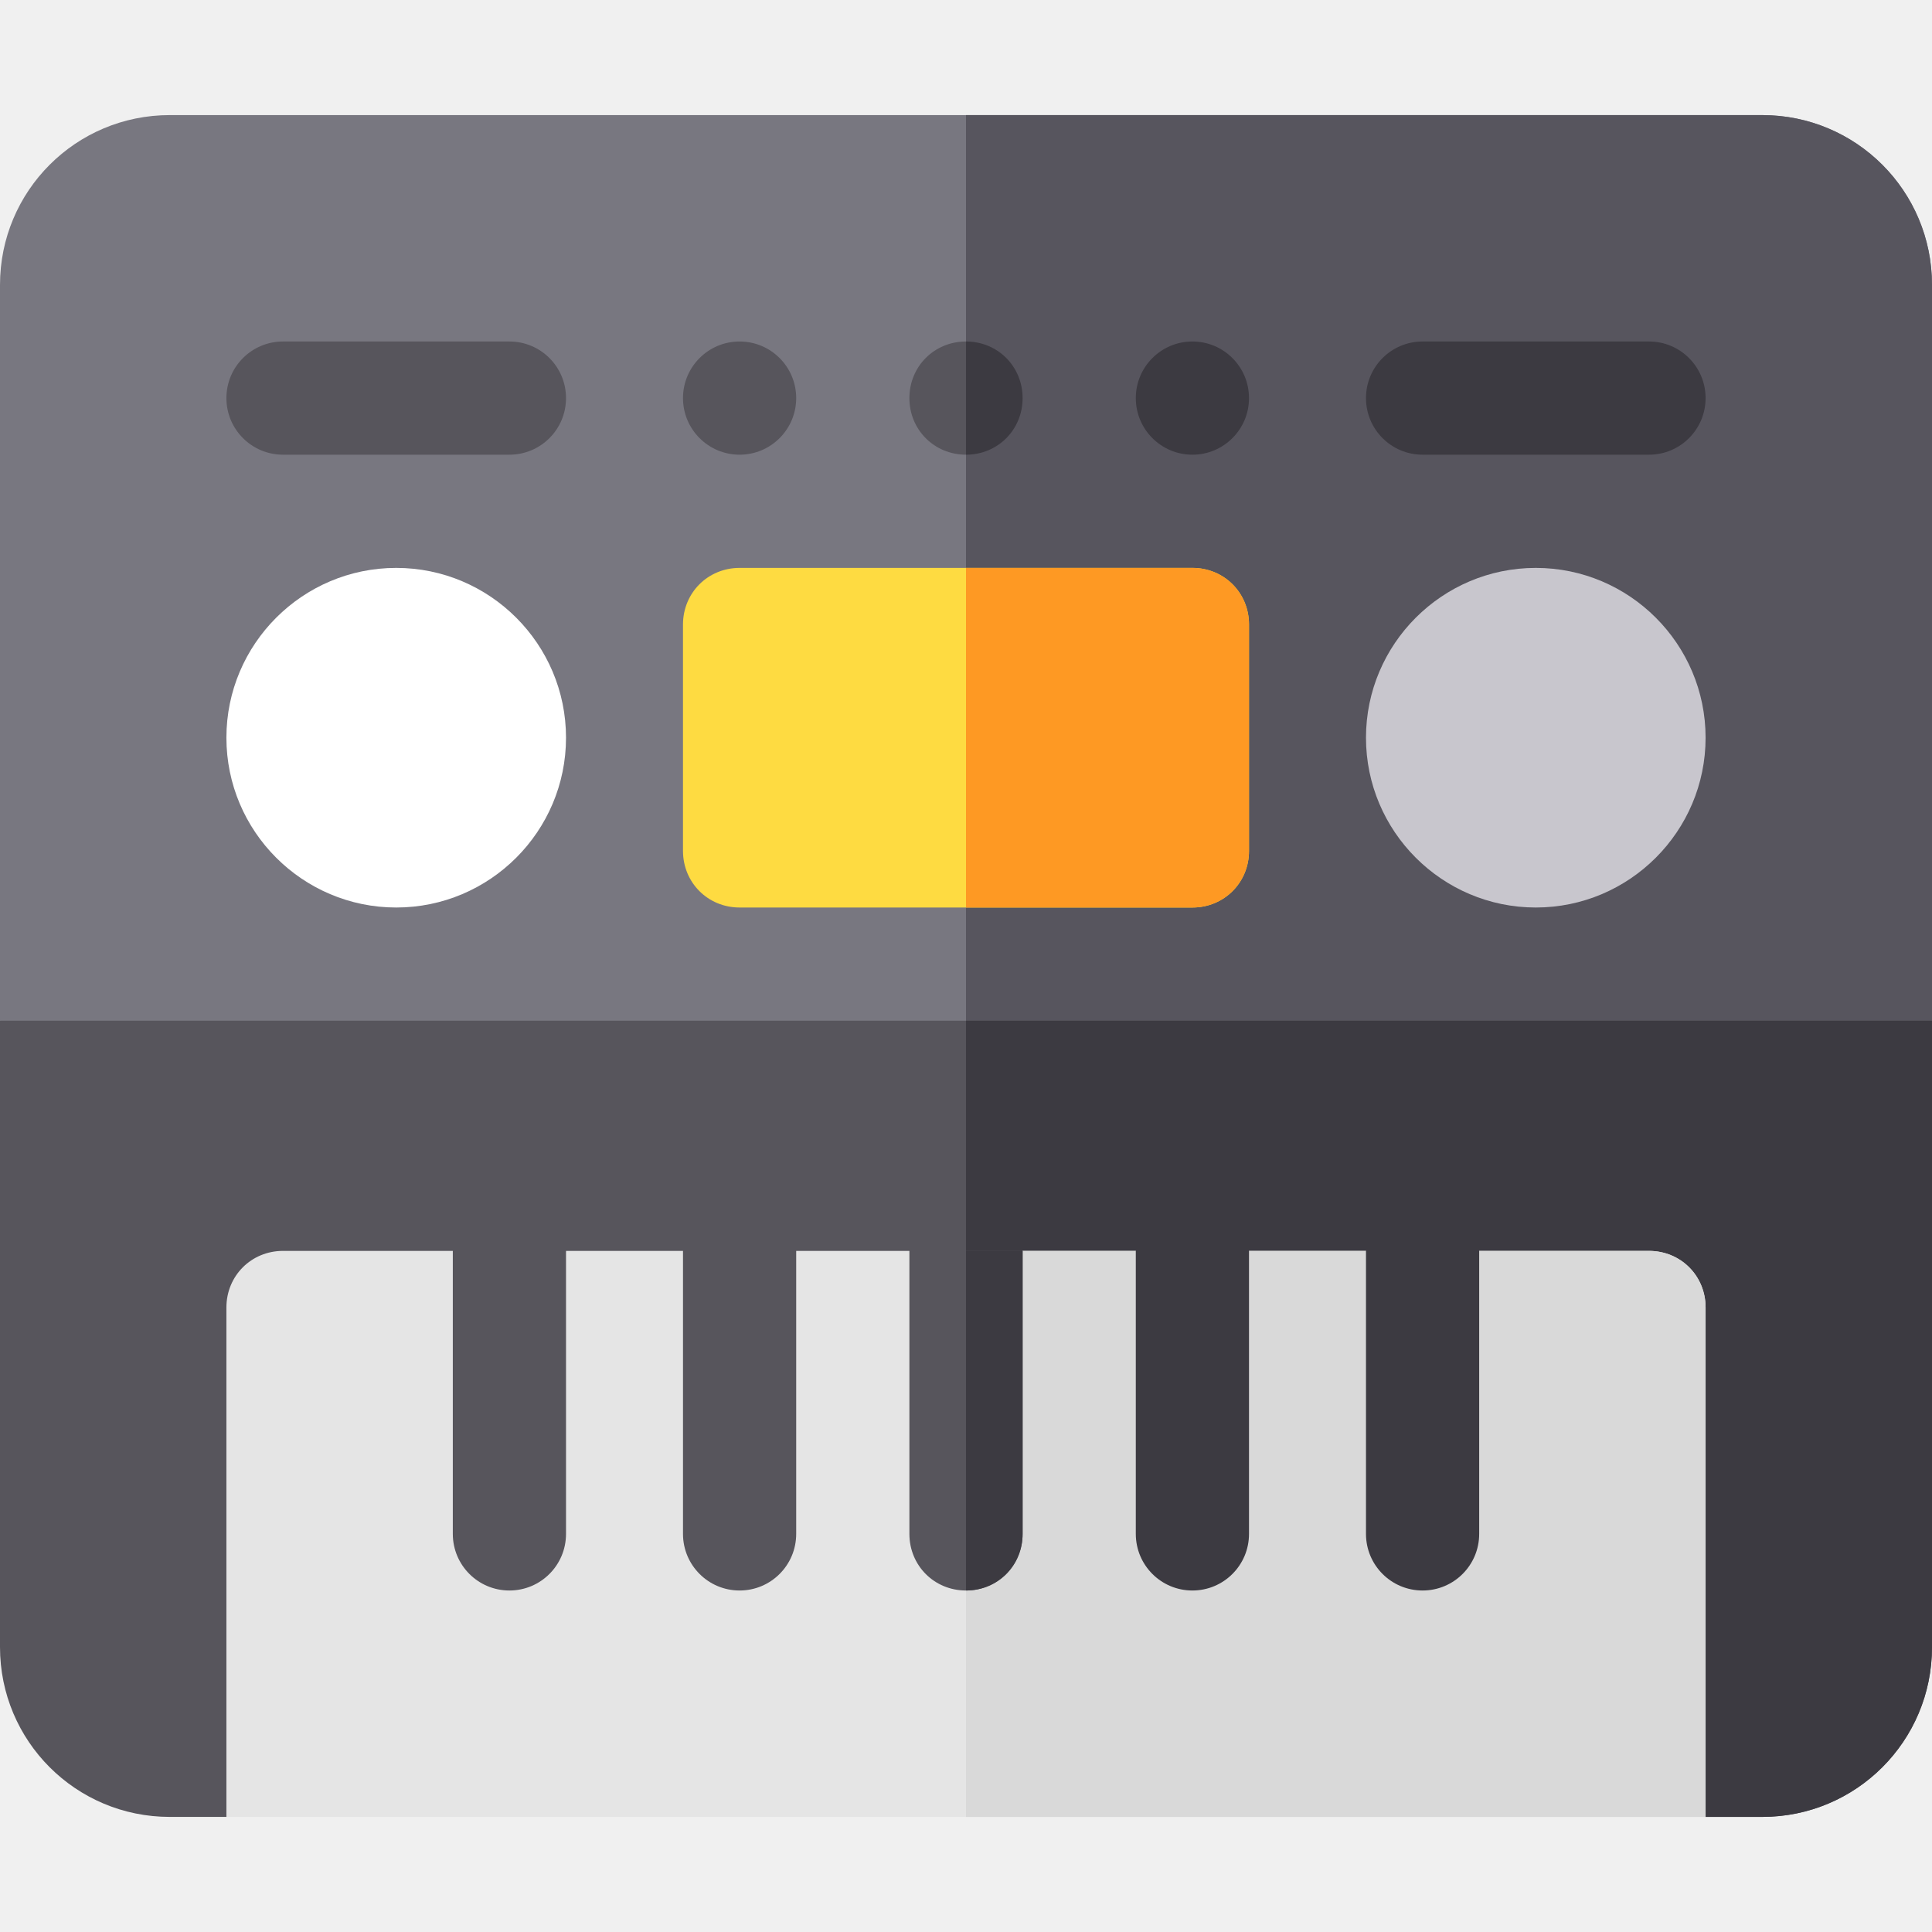
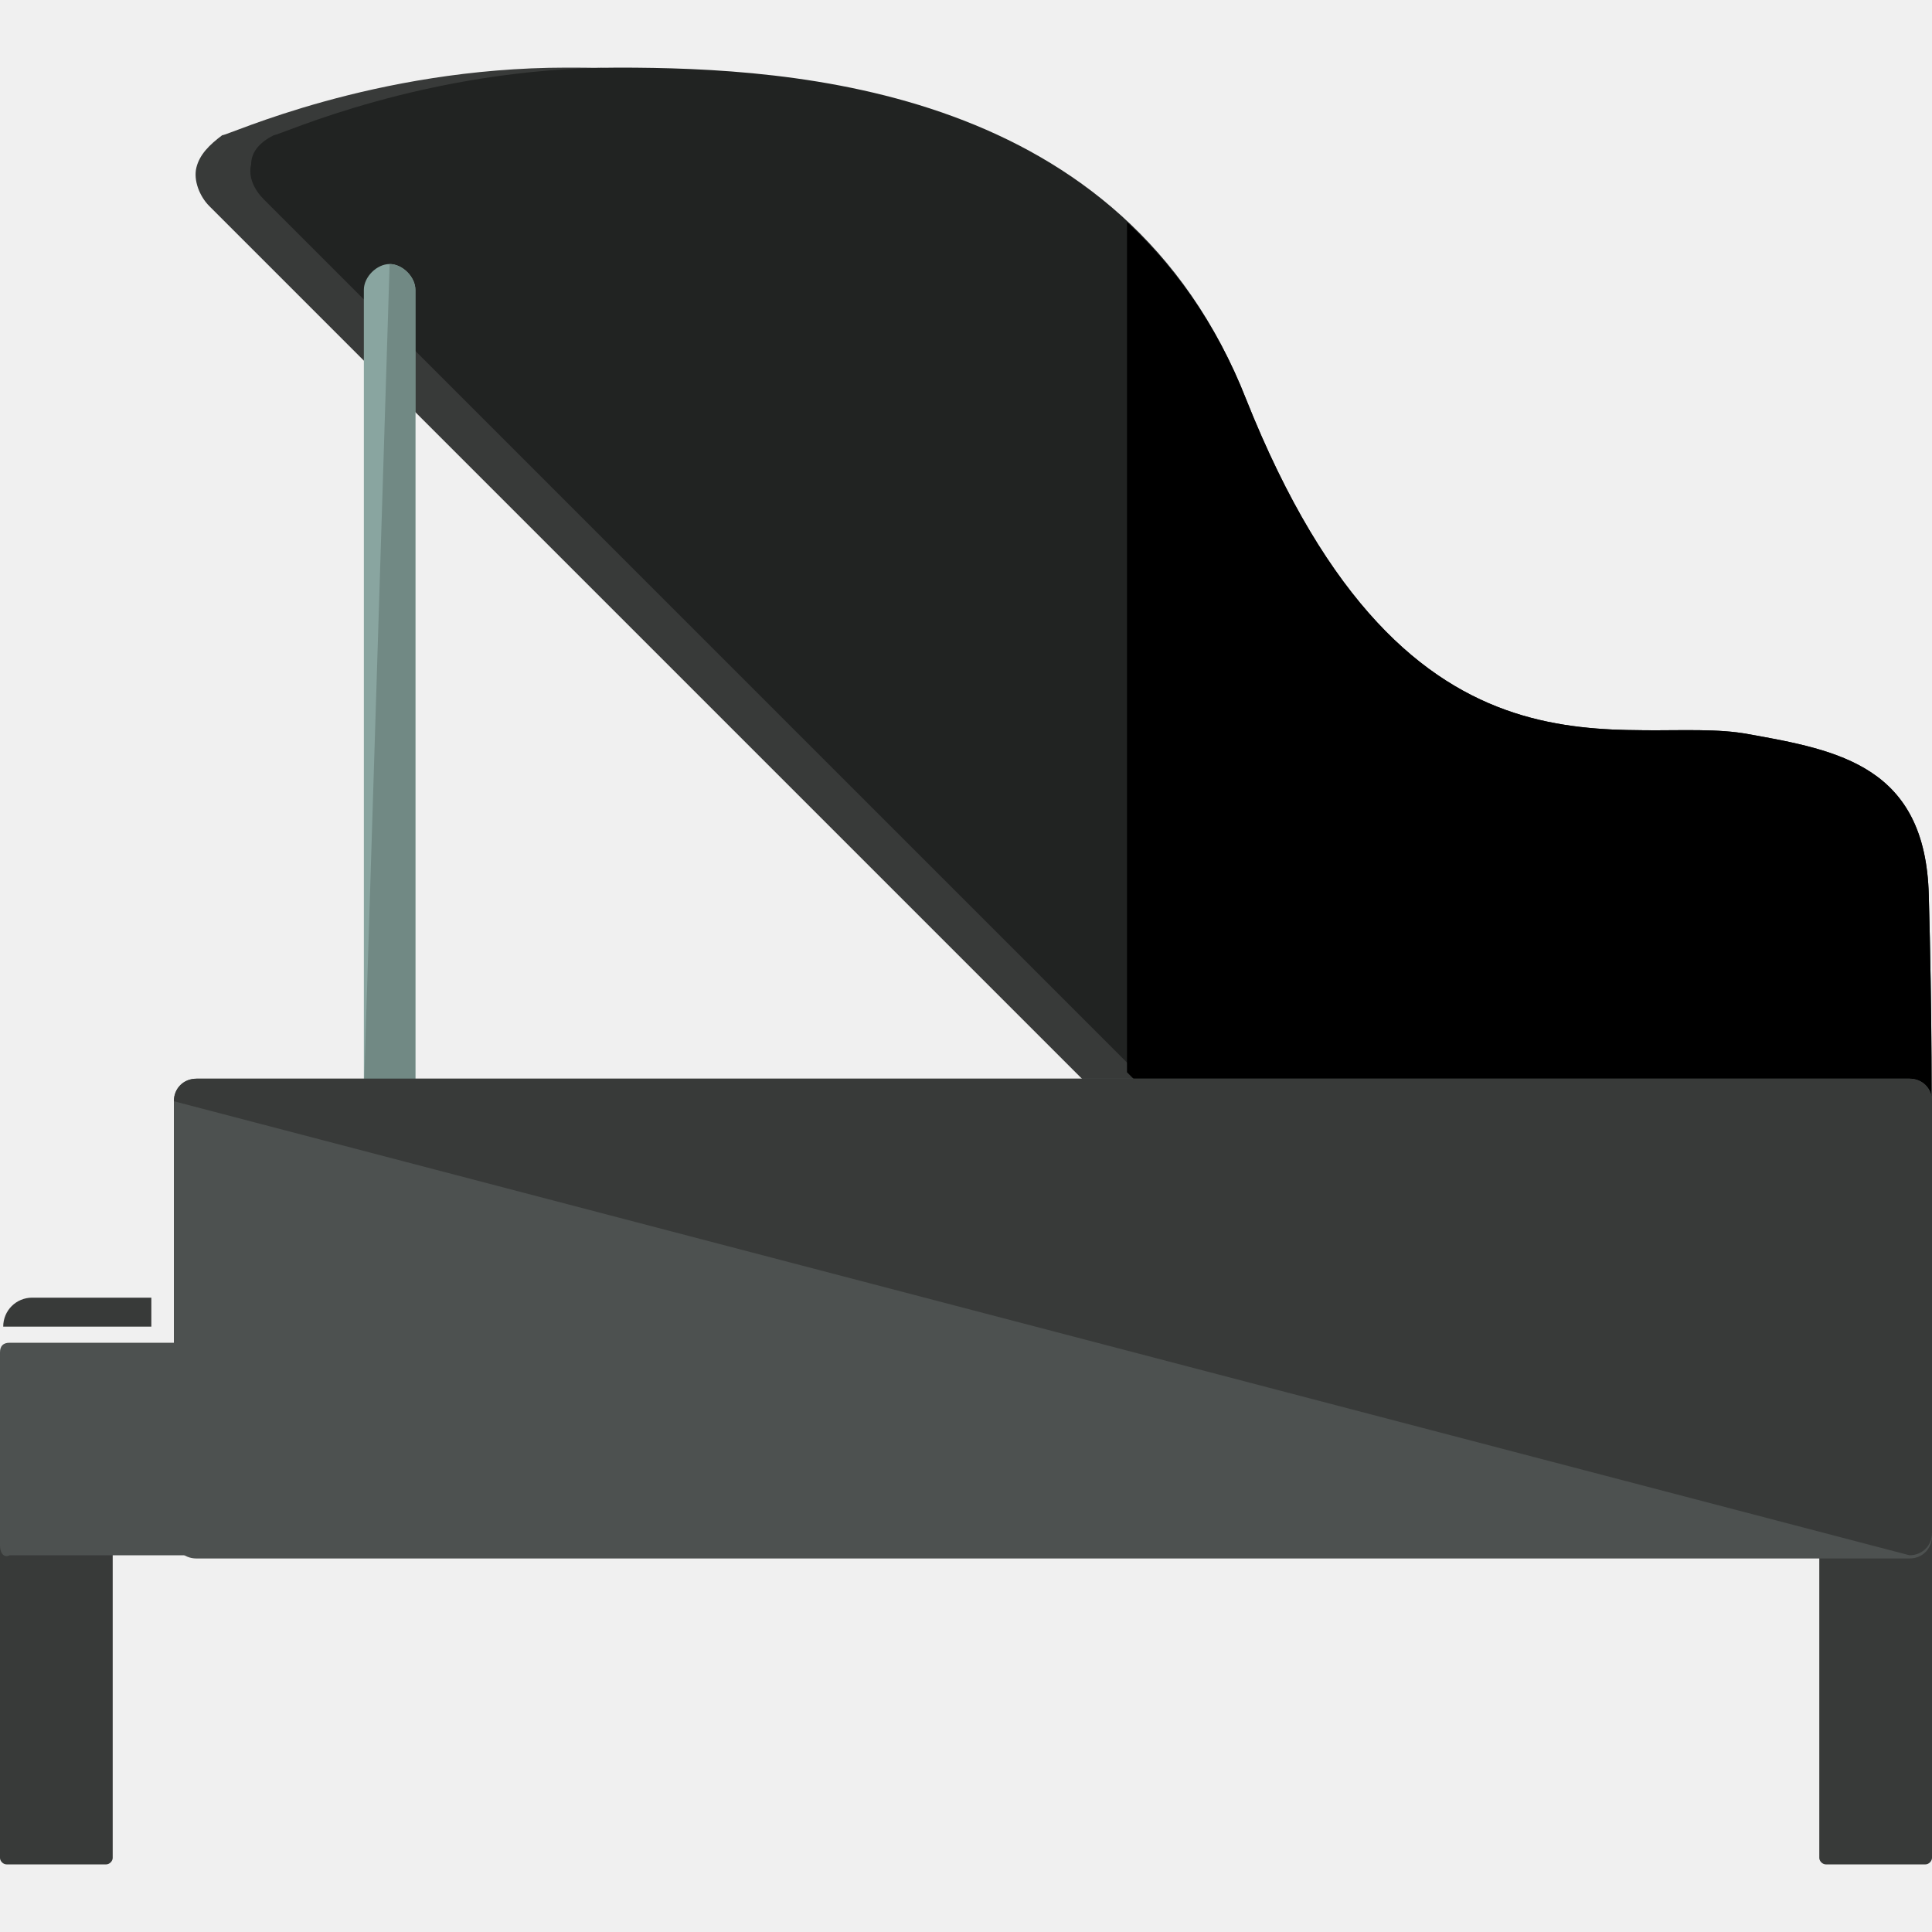
- <svg xmlns="http://www.w3.org/2000/svg" version="1.1" id="Capa_1" x="0px" y="0px" viewBox="0 0 512 512" style="enable-background:new 0 0 512 512;" xml:space="preserve">
-   <path style="fill:#787780;" d="M512,75.5v195l-30,31H30l-30-31v-195c0-24.901,20.099-45,45-45h422C491.901,30.5,512,50.599,512,75.5  z" />
-   <path style="fill:#57555E;" d="M512,75.5v195l-30,31H256v-271h211C491.901,30.5,512,50.599,512,75.5z" />
-   <path style="fill:#57555C;" d="M512,270.5v166c0,24.899-20.099,45-45,45h-15l-30-15H90l-30,15H45c-24.901,0-45-20.101-45-45v-166  H512z" />
-   <path style="fill:#3C3A41;" d="M512,270.5v166c0,24.899-20.099,45-45,45h-15l-30-15H256v-196H512z" />
-   <path style="fill:#E5E5E5;" d="M452,346.5v135H60v-135c0-8.401,6.599-15,15-15h45l15,30l15-30h31l15,30l15-30h30l15,30l15-30h30  l15,30l15-30h31l15,30l15-30h45C445.401,331.5,452,338.099,452,346.5z" />
-   <path style="fill:#D9D9D9;" d="M452,346.5v135H256v-120l15-30h30l15,30l15-30h31l15,30l15-30h45  C445.401,331.5,452,338.099,452,346.5z" />
+ <svg xmlns="http://www.w3.org/2000/svg" version="1.1" id="Layer_1" x="0px" y="0px" viewBox="0 0 480 480" style="enable-background:new 0 0 480 480;" xml:space="preserve">
  <g>
-     <circle style="fill:#57555C;" cx="196" cy="105.5" r="15" />
-     <path style="fill:#57555C;" d="M271,105.5c0,8.399-6.599,15-15,15s-15-6.601-15-15c0-8.401,6.599-15,15-15S271,97.099,271,105.5z" />
+     <path style="fill:#383A39;" d="M1.6,463.2c-0.8,0-1.6-0.8-1.6-1.6V364c0-0.8,0.8-1.6,1.6-1.6h24.8c0.8,0,1.6,0.8,1.6,1.6v97.6   c0,0.8-0.8,1.6-1.6,1.6H1.6z" />
+     <path style="fill:#383A39;" d="M453.6,463.2c-0.8,0-1.6-0.8-1.6-1.6V364c0-0.8,0.8-1.6,1.6-1.6h24.8c0.8,0,1.6,0.8,1.6,1.6v97.6   c0,0.8-0.8,1.6-1.6,1.6H453.6z" />
+     <path style="fill:#383A39;" d="M466.4,222.4c-0.8-32-22.4-36-44.8-40c-29.6-5.6-84,19.2-124.8-83.2c-31.2-77.6-112-82.4-156-82.4   c-48,0-84,16.8-85.6,16.8c-3.2,2.4-5.6,4.8-6.4,8c-0.8,3.2,0.8,7.2,3.2,9.6l246.4,246.4c1.6,1.6,3.2,2.4,4.8,2.4l150.4,37.6   c0.8,0,1.6,0,2.4,0c2.4,0,4-0.8,6.4-2.4s4-4.8,4-8C466.4,328,468,279.2,466.4,222.4z" />
  </g>
-   <circle style="fill:#3C3A41;" cx="316" cy="105.5" r="15" />
-   <path style="fill:#FEDB41;" d="M316,150.5H196c-8.401,0-15,6.599-15,15v60c0,8.399,6.599,15,15,15h120c8.401,0,15-6.601,15-15v-60  C331,157.099,324.401,150.5,316,150.5z" />
-   <path style="fill:#3C3A41;" d="M437,120.5h-60c-8.291,0-15-6.709-15-15s6.709-15,15-15h60c8.291,0,15,6.709,15,15  S445.291,120.5,437,120.5z" />
-   <path style="fill:#57555C;" d="M135,120.5H75c-8.291,0-15-6.709-15-15s6.709-15,15-15h60c8.291,0,15,6.709,15,15  S143.291,120.5,135,120.5z" />
-   <path style="fill:#C8C6CD;" d="M407,240.5c-24.814,0-45-20.186-45-45s20.186-45,45-45s45,20.186,45,45S431.814,240.5,407,240.5z" />
-   <path style="fill:#FFFFFF;" d="M105,240.5c-24.814,0-45-20.186-45-45s20.186-45,45-45s45,20.186,45,45S129.814,240.5,105,240.5z" />
-   <path style="fill:#3C3A41;" d="M256,120.5v-30c8.401,0,15,6.599,15,15C271,113.899,264.401,120.5,256,120.5z" />
-   <path style="fill:#FE9923;" d="M331,165.5v60c0,8.399-6.599,15-15,15h-60v-90h60C324.401,150.5,331,157.099,331,165.5z" />
-   <g>
-     <path style="fill:#57555C;" d="M135,421.5c8.291,0,15-6.709,15-15v-75h-30v75C120,414.791,126.709,421.5,135,421.5z" />
-     <path style="fill:#57555C;" d="M196,421.5c8.291,0,15-6.709,15-15v-75h-30v75C181,414.791,187.709,421.5,196,421.5z" />
-     <path style="fill:#57555C;" d="M271,331.5v75c0,8.399-6.599,15-15,15s-15-6.601-15-15v-75H271z" />
-   </g>
-   <g>
-     <path style="fill:#3C3A41;" d="M316,421.5c8.291,0,15-6.709,15-15v-75h-30v75C301,414.791,307.709,421.5,316,421.5z" />
-     <path style="fill:#3C3A41;" d="M377,421.5c8.291,0,15-6.709,15-15v-75h-30v75C362,414.791,368.709,421.5,377,421.5z" />
-     <path style="fill:#3C3A41;" d="M256,331.5h15v75c0,8.399-6.599,15-15,15V331.5z" />
-   </g>
+   <path style="fill:#212322;" d="M479.2,222.4c-0.8-32-22.4-36-44.8-40c-29.6-5.6-84,19.2-124.8-83.2c-30.4-77.6-112-82.4-156-82.4  c-48,0-84,16.8-85.6,16.8c-3.2,1.6-5.6,4-5.6,7.2c-0.8,3.2,0.8,6.4,3.2,8.8L312,296c1.6,1.6,3.2,2.4,4.8,2.4L467.2,336  c0.8,0,1.6,0,2.4,0c2.4,0,4-0.8,6.4-2.4s4-4.8,4-8C479.2,328,480.8,279.2,479.2,222.4z" />
+   <path d="M479.2,222.4c-0.8-32-22.4-36-44.8-40c-29.6-5.6-84,19.2-124.8-83.2c-7.2-18.4-17.6-32.8-29.6-44v211.2l31.2,31.2  c1.6,1.6,3.2,2.4,4.8,2.4l150.4,37.6c0.8,0,1.6,0,2.4,0c2.4,0,4-0.8,6.4-2.4s4-4.8,4-8C479.2,328,480.8,279.2,479.2,222.4z" />
+   <path style="fill:#89A5A0;" d="M103.2,271.2c0,3.2-3.2,6.4-6.4,6.4l0,0c-3.2,0-6.4-3.2-6.4-6.4V72c0-3.2,3.2-6.4,6.4-6.4l0,0  c3.2,0,6.4,3.2,6.4,6.4V271.2z" />
+   <path style="fill:#718984;" d="M96.8,65.6c3.2,0,6.4,3.2,6.4,6.4v199.2c0,3.2-3.2,6.4-6.4,6.4l0,0c-3.2,0-6.4-3.2-6.4-6.4" />
+   <path style="fill:#4D5150;" d="M480,381.6c0,3.2-2.4,5.6-5.6,5.6H48.8c-3.2,0-5.6-2.4-5.6-5.6v-108c0-3.2,2.4-5.6,5.6-5.6h425.6  c3.2,0,5.6,2.4,5.6,5.6L480,381.6L480,381.6z" />
+   <path style="fill:#383A39;" d="M43.2,273.6c0-3.2,2.4-5.6,5.6-5.6h425.6c3.2,0,5.6,2.4,5.6,5.6v107.2c0,3.2-2.4,5.6-5.6,5.6" />
+   <path style="fill:#4D5150;" d="M196,384c0,1.6-0.8,2.4-2.4,2.4H2.4C0.8,387.2,0,385.6,0,384v-48c0-1.6,0.8-2.4,2.4-2.4h191.2  c1.6,0,2.4,0.8,2.4,2.4L196,384L196,384z" />
+   <path style="fill:#383A39;" d="M37.6,329.6v-7.2H8c-4,0-7.2,3.2-7.2,7.2H37.6z" />
  <g>
</g>
  <g>
</g>
  <g>
</g>
  <g>
</g>
  <g>
</g>
  <g>
</g>
  <g>
</g>
  <g>
</g>
  <g>
</g>
  <g>
</g>
  <g>
</g>
  <g>
</g>
  <g>
</g>
  <g>
</g>
  <g>
</g>
</svg>
